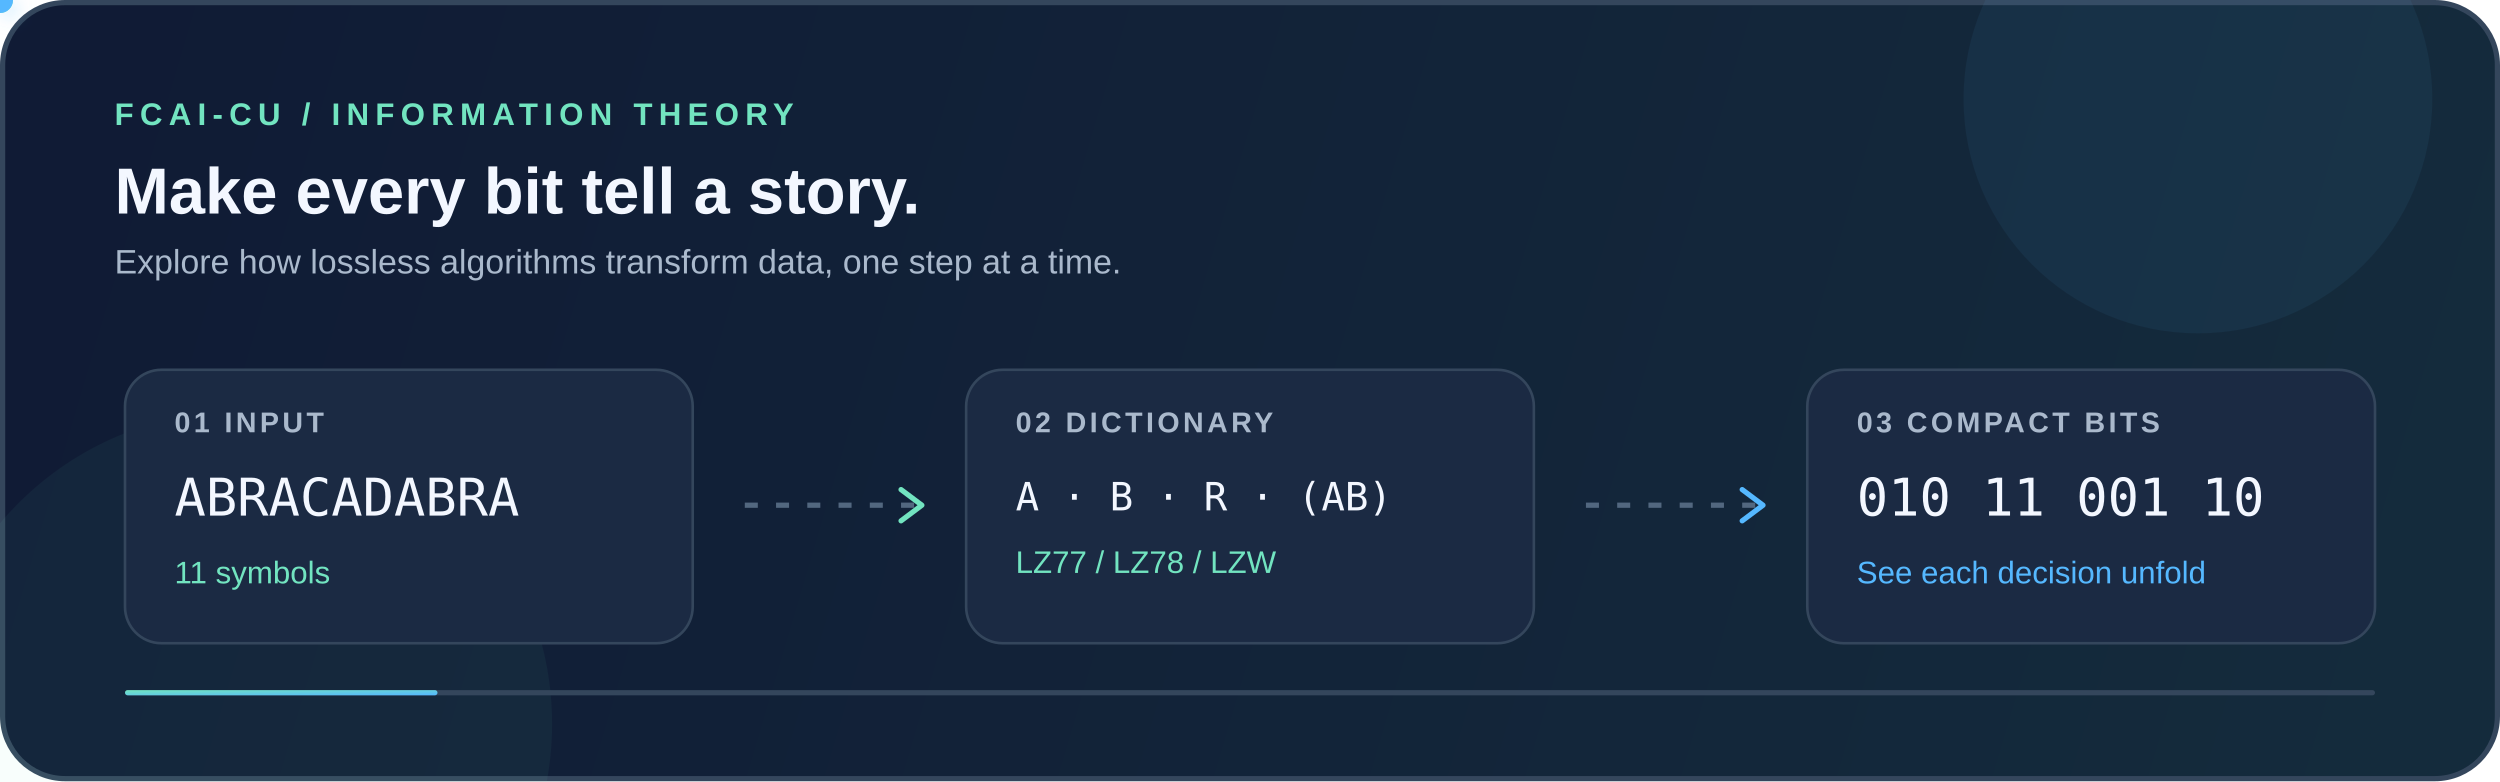
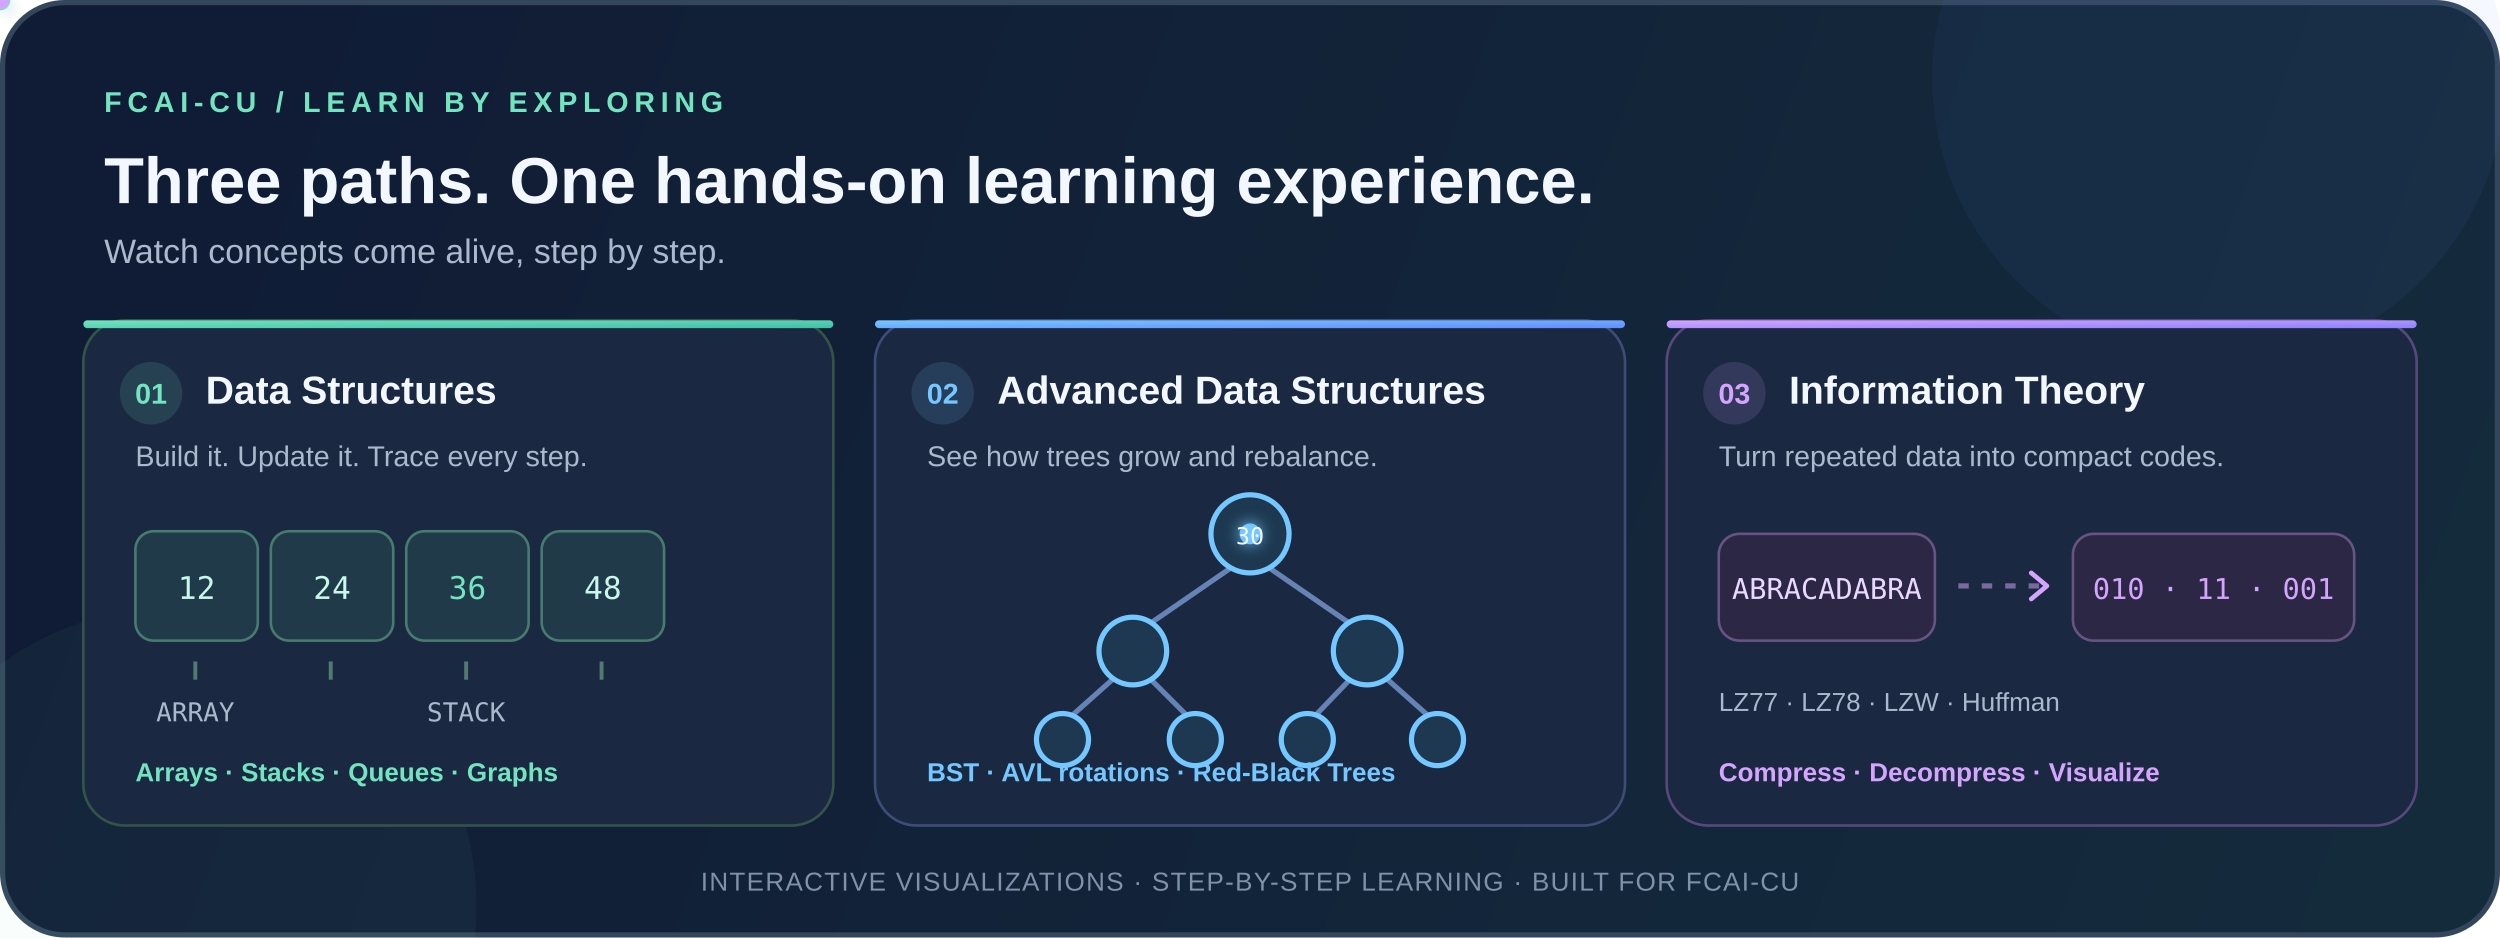
- <svg xmlns="http://www.w3.org/2000/svg" width="960" height="300" viewBox="0 0 960 300" fill="none" role="img" aria-labelledby="title description">
+ <svg xmlns="http://www.w3.org/2000/svg" width="960" height="360" viewBox="0 0 960 360" fill="none" role="img" aria-labelledby="title description">
  <defs>
-     <linearGradient id="background" x1="40" y1="20" x2="920" y2="280" gradientUnits="userSpaceOnUse">
+     <linearGradient id="background" x1="40" y1="18" x2="920" y2="340" gradientUnits="userSpaceOnUse">
      <stop stop-color="#101B35" />
      <stop offset="1" stop-color="#142B3C" />
    </linearGradient>
-     <linearGradient id="accent" x1="0" y1="0" x2="1" y2="1">
+     <linearGradient id="mint" x1="0" y1="0" x2="1" y2="1">
      <stop stop-color="#72E4C0" />
-       <stop offset="1" stop-color="#55B8FF" />
+       <stop offset="1" stop-color="#42BFA6" />
    </linearGradient>
-     <filter id="glow" x="-100%" y="-100%" width="300%" height="300%">
-       <feGaussianBlur stdDeviation="4" result="blur" />
+     <linearGradient id="blue" x1="0" y1="0" x2="1" y2="1">
+       <stop stop-color="#75C8FF" />
+       <stop offset="1" stop-color="#658BFF" />
+     </linearGradient>
+     <linearGradient id="violet" x1="0" y1="0" x2="1" y2="1">
+       <stop stop-color="#D5A4FF" />
+       <stop offset="1" stop-color="#8B82FF" />
+     </linearGradient>
+     <filter id="softGlow" x="-80%" y="-80%" width="260%" height="260%">
+       <feGaussianBlur stdDeviation="3" result="blur" />
      <feMerge>
        <feMergeNode in="blur" />
        <feMergeNode in="SourceGraphic" />
      </feMerge>
    </filter>
  </defs>
-   <rect x="1" y="1" width="958" height="298" rx="24" fill="url(#background)" stroke="#34465C" stroke-width="2" />
-   <circle cx="844" cy="38" r="90" fill="#55B8FF" fill-opacity=".06" />
-   <circle cx="92" cy="278" r="120" fill="#72E4C0" fill-opacity=".05" />
-   <text x="44" y="48" fill="#72E4C0" font-family="Segoe UI, Arial, sans-serif" font-size="12" font-weight="700" letter-spacing="2.4">FCAI-CU  /  INFORMATION THEORY</text>
-   <text x="44" y="82" fill="#F3F7FF" font-family="Segoe UI, Arial, sans-serif" font-size="25" font-weight="700">Make every bit tell a story.</text>
-   <text x="44" y="105" fill="#AAB9CC" font-family="Segoe UI, Arial, sans-serif" font-size="13">Explore how lossless algorithms transform data, one step at a time.</text>
-   <g font-family="Segoe UI, Arial, sans-serif">
-     <rect x="48" y="142" width="218" height="105" rx="14" fill="#1B2A43" stroke="#34465C" />
-     <text x="67" y="166" fill="#AAB9CC" font-size="11" font-weight="700" letter-spacing="1.3">01  INPUT</text>
-     <text x="67" y="198" fill="#F3F7FF" font-size="20" font-family="Consolas, monospace">ABRACADABRA</text>
-     <text x="67" y="224" fill="#72E4C0" font-size="12">11 symbols</text>
-     <path d="M286 194H354" stroke="#52677F" stroke-width="2" stroke-dasharray="5 7" />
-     <path d="M346 188L354 194L346 200" stroke="#72E4C0" stroke-width="2" stroke-linecap="round" stroke-linejoin="round" />
-     <rect x="371" y="142" width="218" height="105" rx="14" fill="#1B2A43" stroke="#34465C" />
-     <text x="390" y="166" fill="#AAB9CC" font-size="11" font-weight="700" letter-spacing="1.3">02  DICTIONARY</text>
-     <text x="390" y="196" fill="#F3F7FF" font-size="15" font-family="Consolas, monospace">A · B · R · (AB)</text>
-     <text x="390" y="220" fill="#72E4C0" font-size="12">LZ77  /  LZ78  /  LZW</text>
-     <path d="M609 194H677" stroke="#52677F" stroke-width="2" stroke-dasharray="5 7" />
-     <path d="M669 188L677 194L669 200" stroke="#55B8FF" stroke-width="2" stroke-linecap="round" stroke-linejoin="round" />
-     <rect x="694" y="142" width="218" height="105" rx="14" fill="#1B2A43" stroke="#34465C" />
-     <text x="713" y="166" fill="#AAB9CC" font-size="11" font-weight="700" letter-spacing="1.3">03  COMPACT BITS</text>
-     <text x="713" y="198" fill="#F3F7FF" font-size="20" font-family="Consolas, monospace">010 11 001 10</text>
-     <text x="713" y="224" fill="#55B8FF" font-size="12">See each decision unfold</text>
+   <rect x="1" y="1" width="958" height="358" rx="24" fill="url(#background)" stroke="#34465C" stroke-width="2" />
+   <circle cx="852" cy="30" r="110" fill="#658BFF" fill-opacity=".055" />
+   <circle cx="68" cy="348" r="115" fill="#72E4C0" fill-opacity=".045" />
+   <text x="40" y="43" fill="#72E4C0" font-family="Segoe UI, Arial, sans-serif" font-size="11" font-weight="700" letter-spacing="2.2">FCAI-CU  /  LEARN BY EXPLORING</text>
+   <text x="40" y="78" fill="#F3F7FF" font-family="Segoe UI, Arial, sans-serif" font-size="25" font-weight="700">Three paths. One hands-on learning experience.</text>
+   <text x="40" y="101" fill="#AAB9CC" font-family="Segoe UI, Arial, sans-serif" font-size="13">Watch concepts come alive, step by step.</text>
+   <g>
+     <rect x="32" y="123" width="288" height="194" rx="16" fill="#1A2941" stroke="#355448" />
+     <rect x="32" y="123" width="288" height="3" rx="1.5" fill="url(#mint)" />
+     <circle cx="58" cy="151" r="12" fill="#72E4C0" fill-opacity=".13" />
+     <text x="58" y="155" text-anchor="middle" fill="#72E4C0" font-family="Segoe UI, Arial, sans-serif" font-size="11" font-weight="700">01</text>
+     <text x="79" y="155" fill="#F3F7FF" font-family="Segoe UI, Arial, sans-serif" font-size="15" font-weight="700">Data Structures</text>
+     <text x="52" y="179" fill="#AAB9CC" font-family="Segoe UI, Arial, sans-serif" font-size="11">Build it. Update it. Trace every step.</text>
+     <g font-family="Consolas, monospace" font-size="12" text-anchor="middle">
+       <rect x="52" y="204" width="47" height="42" rx="7" fill="#203A4A" stroke="#477B70" />
+       <rect x="104" y="204" width="47" height="42" rx="7" fill="#203A4A" stroke="#477B70" />
+       <rect x="156" y="204" width="47" height="42" rx="7" fill="#203A4A" stroke="#477B70" />
+       <rect x="208" y="204" width="47" height="42" rx="7" fill="#203A4A" stroke="#477B70" />
+       <text x="75.5" y="230" fill="#C7F8EA">12</text>
+       <text x="127.5" y="230" fill="#C7F8EA">24</text>
+       <text x="179.5" y="230" fill="#72E4C0">36</text>
+       <text x="231.5" y="230" fill="#C7F8EA">48</text>
+       <path d="M75 254V261M127 254V261M179 254V261M231 254V261" stroke="#527A72" stroke-width="1.5" />
+       <text x="75" y="277" fill="#AAB9CC" font-size="10">ARRAY</text>
+       <text x="179" y="277" fill="#AAB9CC" font-size="10">STACK</text>
+     </g>
+     <circle r="4" fill="#72E4C0" filter="url(#softGlow)">
+       <animate attributeName="cx" values="75;127;179;231;75" dur="5s" repeatCount="indefinite" />
+       <animate attributeName="cy" values="204;204;204;204;204" dur="5s" repeatCount="indefinite" />
+     </circle>
+     <text x="52" y="300" fill="#72E4C0" font-family="Segoe UI, Arial, sans-serif" font-size="10" font-weight="600">Arrays · Stacks · Queues · Graphs</text>
  </g>
-   <g filter="url(#glow)">
-     <circle r="5" fill="#72E4C0">
-       <animateMotion dur="3.6s" repeatCount="indefinite" path="M285 194H365" />
-       <animate attributeName="opacity" values="0;1;1;0" keyTimes="0;.12;.82;1" dur="3.6s" repeatCount="indefinite" />
+   <g>
+     <rect x="336" y="123" width="288" height="194" rx="16" fill="#1A2941" stroke="#3D4D79" />
+     <rect x="336" y="123" width="288" height="3" rx="1.5" fill="url(#blue)" />
+     <circle cx="362" cy="151" r="12" fill="#75C8FF" fill-opacity=".13" />
+     <text x="362" y="155" text-anchor="middle" fill="#75C8FF" font-family="Segoe UI, Arial, sans-serif" font-size="11" font-weight="700">02</text>
+     <text x="383" y="155" fill="#F3F7FF" font-family="Segoe UI, Arial, sans-serif" font-size="15" font-weight="700">Advanced Data Structures</text>
+     <text x="356" y="179" fill="#AAB9CC" font-family="Segoe UI, Arial, sans-serif" font-size="11">See how trees grow and rebalance.</text>
+     <g stroke="#6683B6" stroke-width="2" stroke-linecap="round">
+       <path d="M480 213L435 244M480 213L525 244M435 254L408 278M435 254L459 278M525 254L502 278M525 254L552 278" />
+     </g>
+     <g fill="#1D3850" stroke="#75C8FF" stroke-width="2">
+       <circle cx="480" cy="205" r="15" />
+       <circle cx="435" cy="250" r="13" />
+       <circle cx="525" cy="250" r="13" />
+       <circle cx="408" cy="284" r="10" />
+       <circle cx="459" cy="284" r="10" />
+       <circle cx="502" cy="284" r="10" />
+       <circle cx="552" cy="284" r="10" />
+     </g>
+     <circle cx="480" cy="205" r="4" fill="#75C8FF" filter="url(#softGlow)">
+       <animate attributeName="r" values="4;7;4" dur="2.4s" repeatCount="indefinite" />
+       <animate attributeName="fill-opacity" values="1;.45;1" dur="2.4s" repeatCount="indefinite" />
    </circle>
-     <circle r="5" fill="#55B8FF">
-       <animateMotion dur="3.6s" begin="1.2s" repeatCount="indefinite" path="M608 194H688" />
-       <animate attributeName="opacity" values="0;1;1;0" keyTimes="0;.12;.82;1" dur="3.6s" begin="1.2s" repeatCount="indefinite" />
+     <text x="480" y="209" text-anchor="middle" fill="#F3F7FF" font-family="Consolas, monospace" font-size="9">30</text>
+     <text x="356" y="300" fill="#75C8FF" font-family="Segoe UI, Arial, sans-serif" font-size="10" font-weight="600">BST · AVL rotations · Red-Black Trees</text>
+   </g>
+   <g>
+     <rect x="640" y="123" width="288" height="194" rx="16" fill="#1A2941" stroke="#59487B" />
+     <rect x="640" y="123" width="288" height="3" rx="1.5" fill="url(#violet)" />
+     <circle cx="666" cy="151" r="12" fill="#D5A4FF" fill-opacity=".13" />
+     <text x="666" y="155" text-anchor="middle" fill="#D5A4FF" font-family="Segoe UI, Arial, sans-serif" font-size="11" font-weight="700">03</text>
+     <text x="687" y="155" fill="#F3F7FF" font-family="Segoe UI, Arial, sans-serif" font-size="15" font-weight="700">Information Theory</text>
+     <text x="660" y="179" fill="#AAB9CC" font-family="Segoe UI, Arial, sans-serif" font-size="11">Turn repeated data into compact codes.</text>
+     <g font-family="Consolas, monospace" font-size="11">
+       <rect x="660" y="205" width="83" height="41" rx="8" fill="#2B2744" stroke="#675482" />
+       <text x="701.5" y="230" text-anchor="middle" fill="#EAD9FF">ABRACADABRA</text>
+       <path d="M752 225H785" stroke="#7A699F" stroke-width="2" stroke-dasharray="4 5" />
+       <path d="M780 220L786 225L780 230" stroke="#D5A4FF" stroke-width="1.8" stroke-linecap="round" stroke-linejoin="round" />
+       <rect x="796" y="205" width="108" height="41" rx="8" fill="#2B2744" stroke="#675482" />
+       <text x="850" y="230" text-anchor="middle" fill="#D5A4FF">010 · 11 · 001</text>
+     </g>
+     <circle r="3.5" fill="#D5A4FF" filter="url(#softGlow)">
+       <animateMotion dur="2.5s" repeatCount="indefinite" path="M752 225H789" />
    </circle>
+     <text x="660" y="273" fill="#AAB9CC" font-family="Segoe UI, Arial, sans-serif" font-size="10">LZ77 · LZ78 · LZW · Huffman</text>
+     <text x="660" y="300" fill="#D5A4FF" font-family="Segoe UI, Arial, sans-serif" font-size="10" font-weight="600">Compress · Decompress · Visualize</text>
  </g>
-   <rect x="48" y="265" width="864" height="2" rx="1" fill="#34465C" />
-   <rect x="48" y="265" width="120" height="2" rx="1" fill="url(#accent)">
-     <animate attributeName="width" values="120;864;120" dur="5s" repeatCount="indefinite" />
-   </rect>
+   <text x="480" y="342" text-anchor="middle" fill="#8092A9" font-family="Segoe UI, Arial, sans-serif" font-size="10" letter-spacing=".5">INTERACTIVE VISUALIZATIONS  ·  STEP-BY-STEP LEARNING  ·  BUILT FOR FCAI-CU</text>
</svg>
